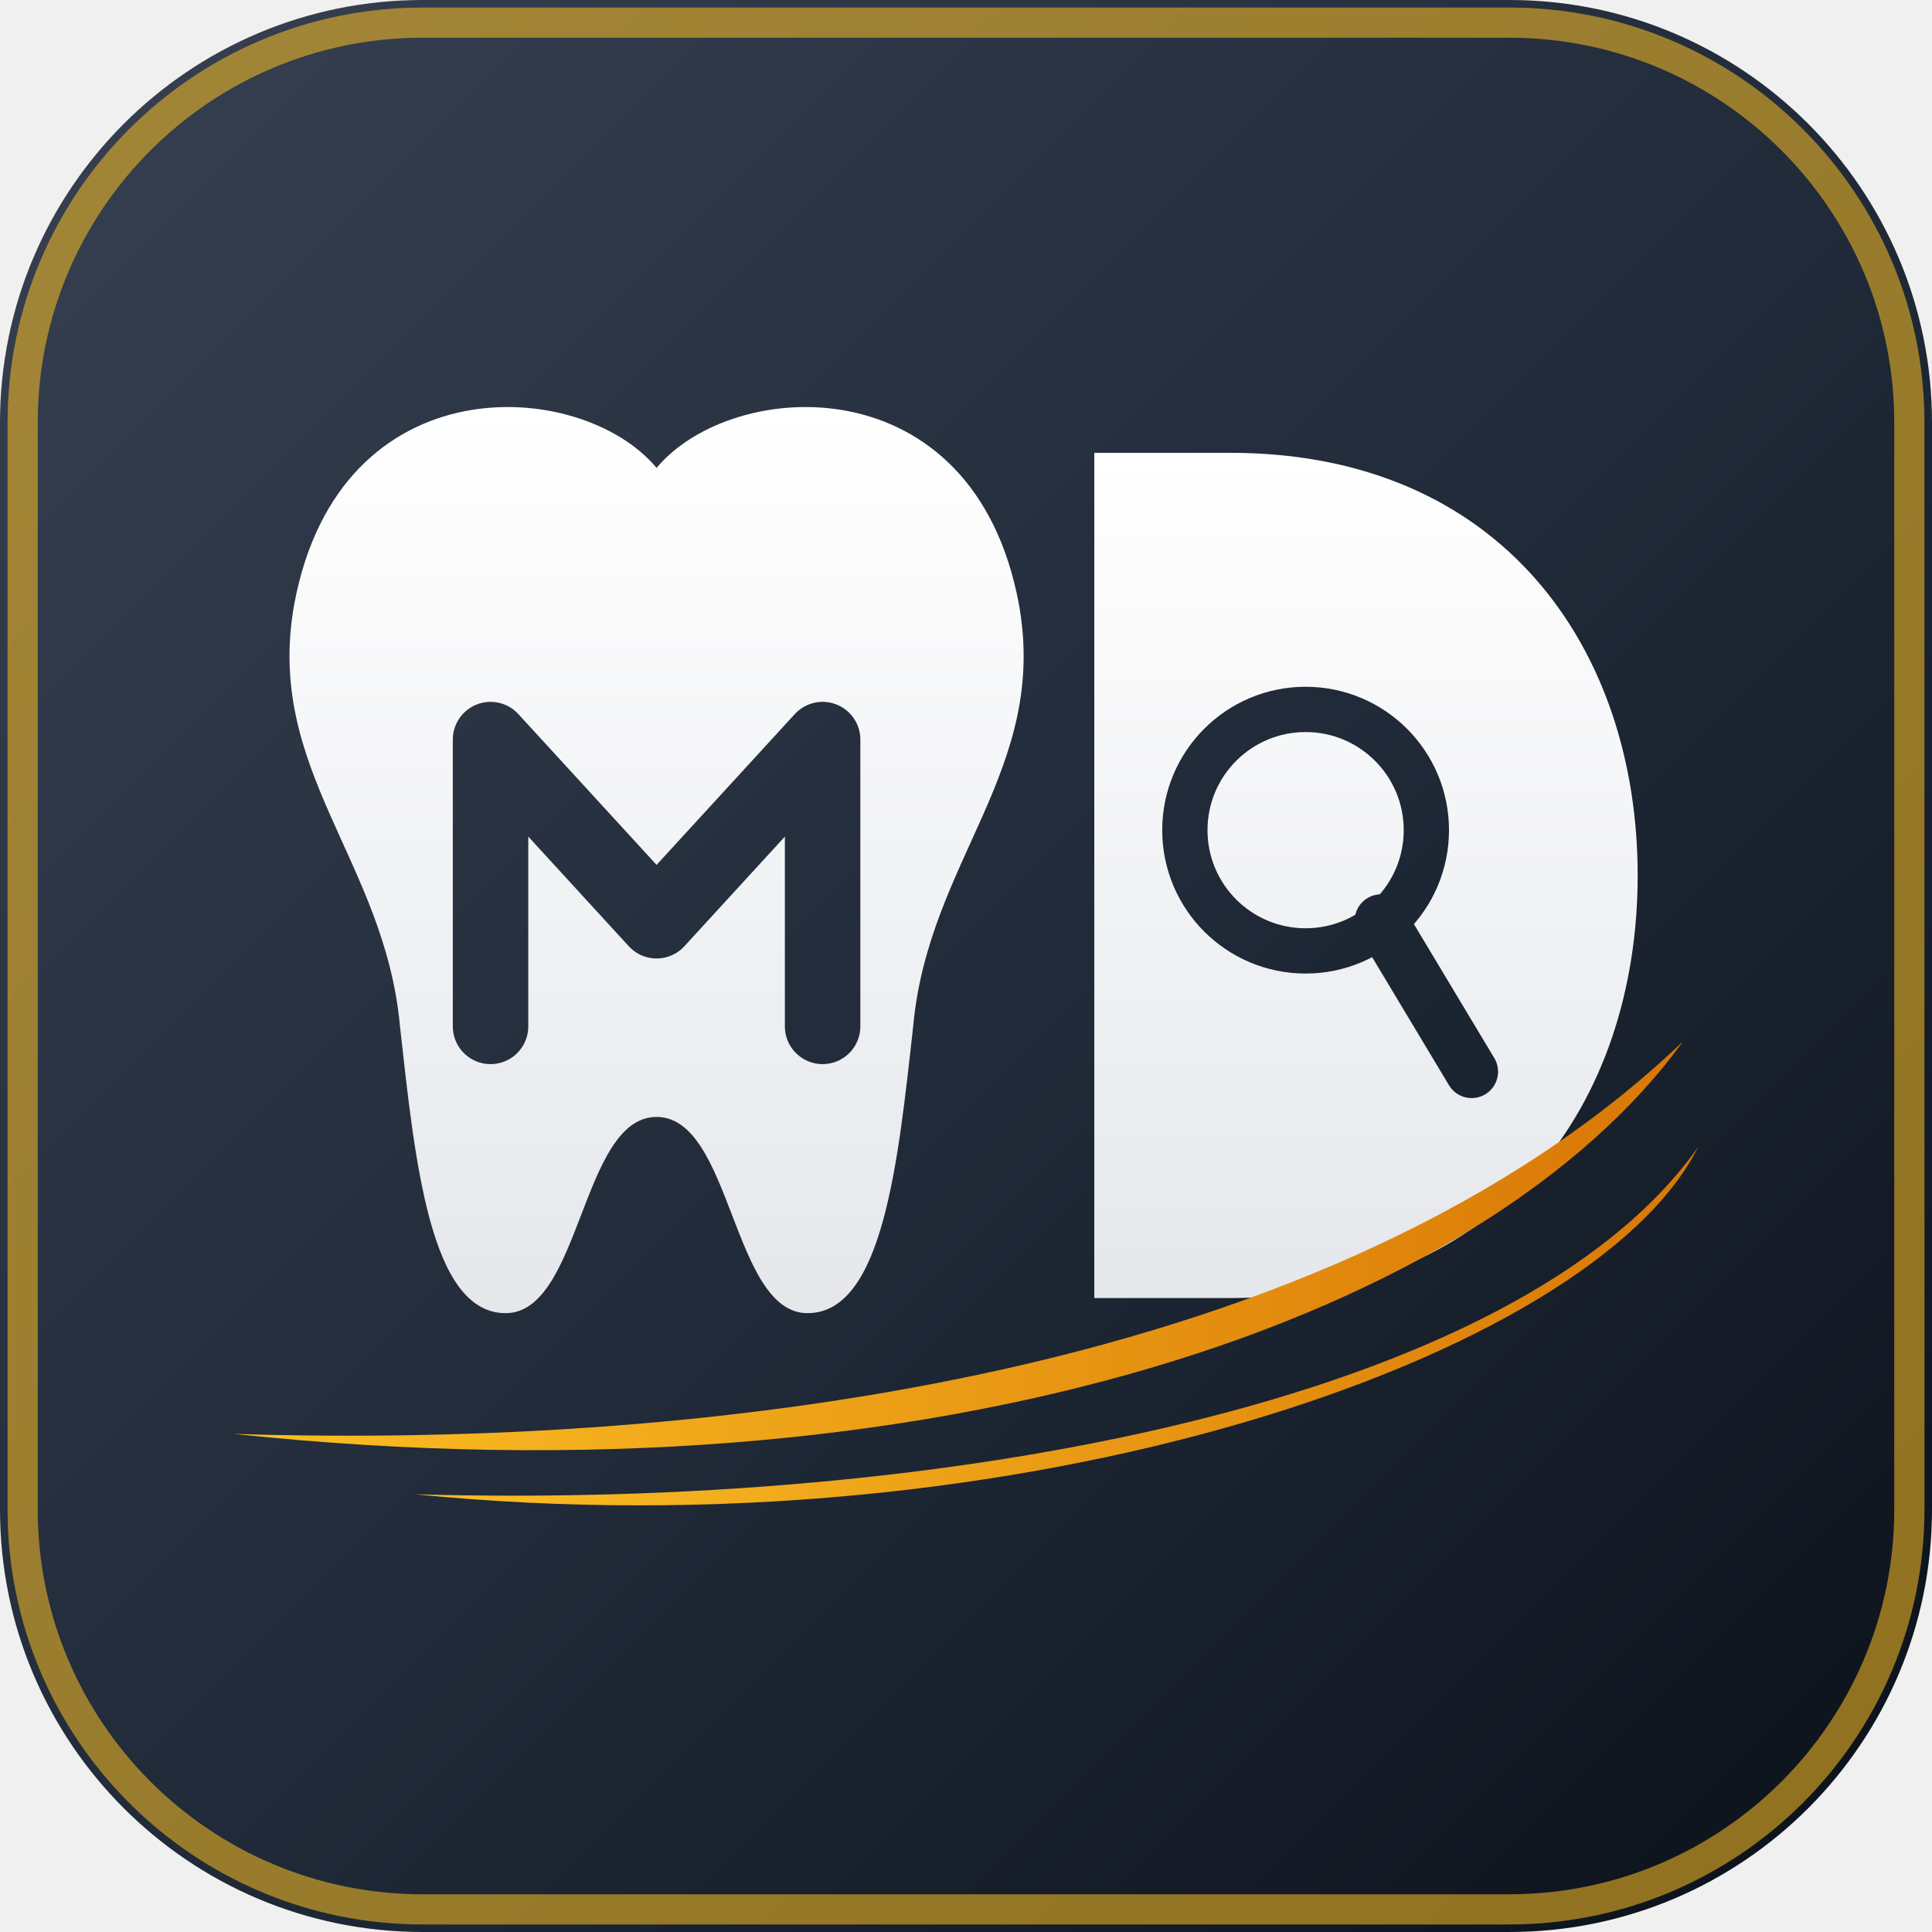
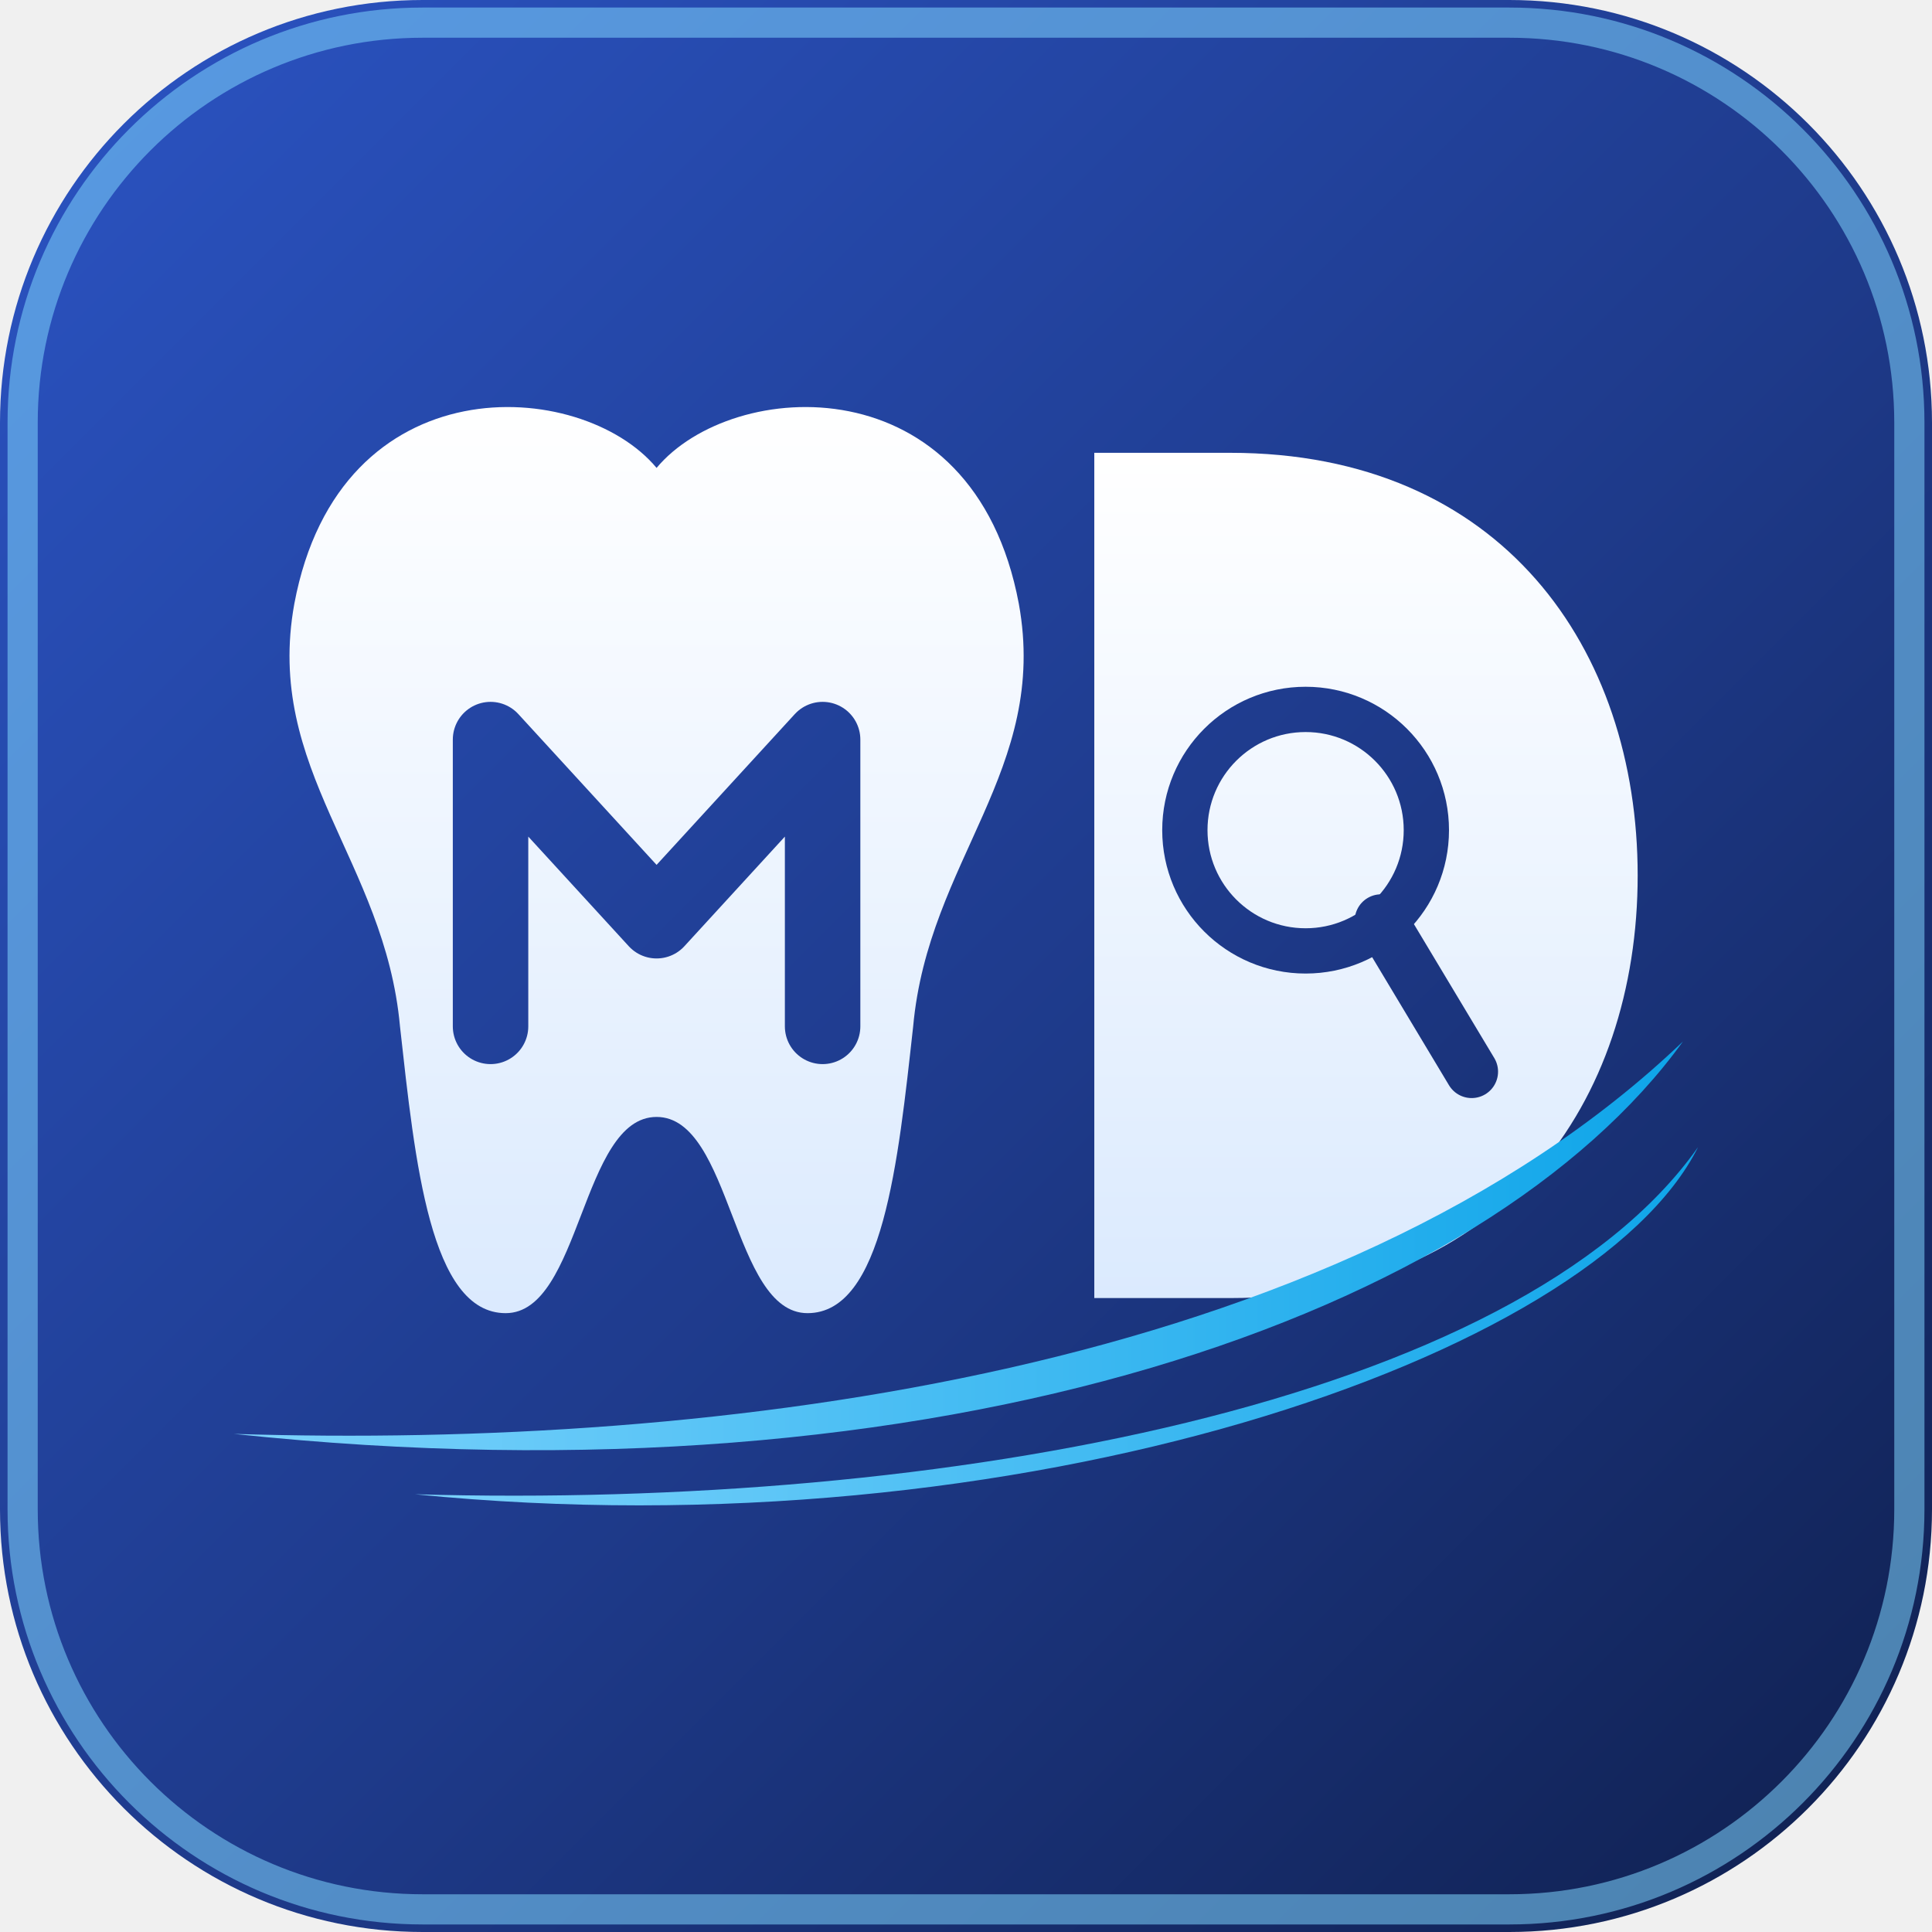
<svg xmlns="http://www.w3.org/2000/svg" viewBox="0 0 128 128">
  <defs>
    <linearGradient id="bg" x1="0" y1="0" x2="1" y2="1">
-       <stop offset="0" stop-color="#374151" />
-       <stop offset=".55" stop-color="#1f2937" />
-       <stop offset="1" stop-color="#0b1019" />
+       <stop offset="0" stop-color="#2b54c4" />
+       <stop offset=".55" stop-color="#1e3a8a" />
+       <stop offset="1" stop-color="#0f1f4d" />
    </linearGradient>
    <linearGradient id="gold" x1="0" y1="0" x2="1" y2="0">
-       <stop offset="0" stop-color="#fbbf24" />
-       <stop offset="1" stop-color="#d97706" />
+       <stop offset="0" stop-color="#7dd3fc" />
+       <stop offset="1" stop-color="#0ea5e9" />
    </linearGradient>
    <linearGradient id="pearl" x1="0" y1="0" x2="0" y2="1">
      <stop offset="0" stop-color="#ffffff" />
-       <stop offset="1" stop-color="#e5e7eb" />
+       <stop offset="1" stop-color="#dbeafe" />
    </linearGradient>
    <mask id="cut" maskUnits="userSpaceOnUse" x="0" y="0" width="204" height="170">
      <rect width="204" height="170" fill="#fff" />
      <path d="M40 96V58L62 82 84 58V96" fill="none" stroke="#000" stroke-width="10" stroke-linejoin="round" stroke-linecap="round" />
      <circle cx="148" cy="70" r="16" fill="none" stroke="#000" stroke-width="6" />
      <path d="M158 82 170 102" stroke="#000" stroke-width="7" stroke-linecap="round" />
    </mask>
  </defs>
  <rect width="128" height="128" rx="28" fill="url(#bg)" />
-   <rect x="1.5" y="1.5" width="125" height="125" rx="26.5" fill="none" stroke="#fbbf24" stroke-opacity=".55" stroke-width="2" />
+   <rect x="1.5" y="1.5" width="125" height="125" rx="26.5" fill="none" stroke="#7dd3fc" stroke-opacity=".55" stroke-width="2" />
  <g transform="translate(12.5 20) scale(0.5)">
    <g mask="url(#cut)">
      <path d="M62 22C52 10 20 8 14 40C10 62 26 74 28 96C30 114 32 134 42 134C52 134 52 108 62 108C72 108 72 134 82 134C92 134 94 114 96 96C98 74 114 62 110 40C104 8 72 10 62 22Z" fill="url(#pearl)" />
      <path d="M120 20H138C174 20 192 46 192 76S174 132 138 132H120Z" fill="url(#pearl)" />
    </g>
    <path d="M6 150C70 152 152 142 198 98C172 134 100 160 6 150Z" fill="url(#gold)" />
    <path d="M30 158C100 160 176 146 200 112C186 140 110 166 30 158Z" fill="url(#gold)" />
  </g>
</svg>
